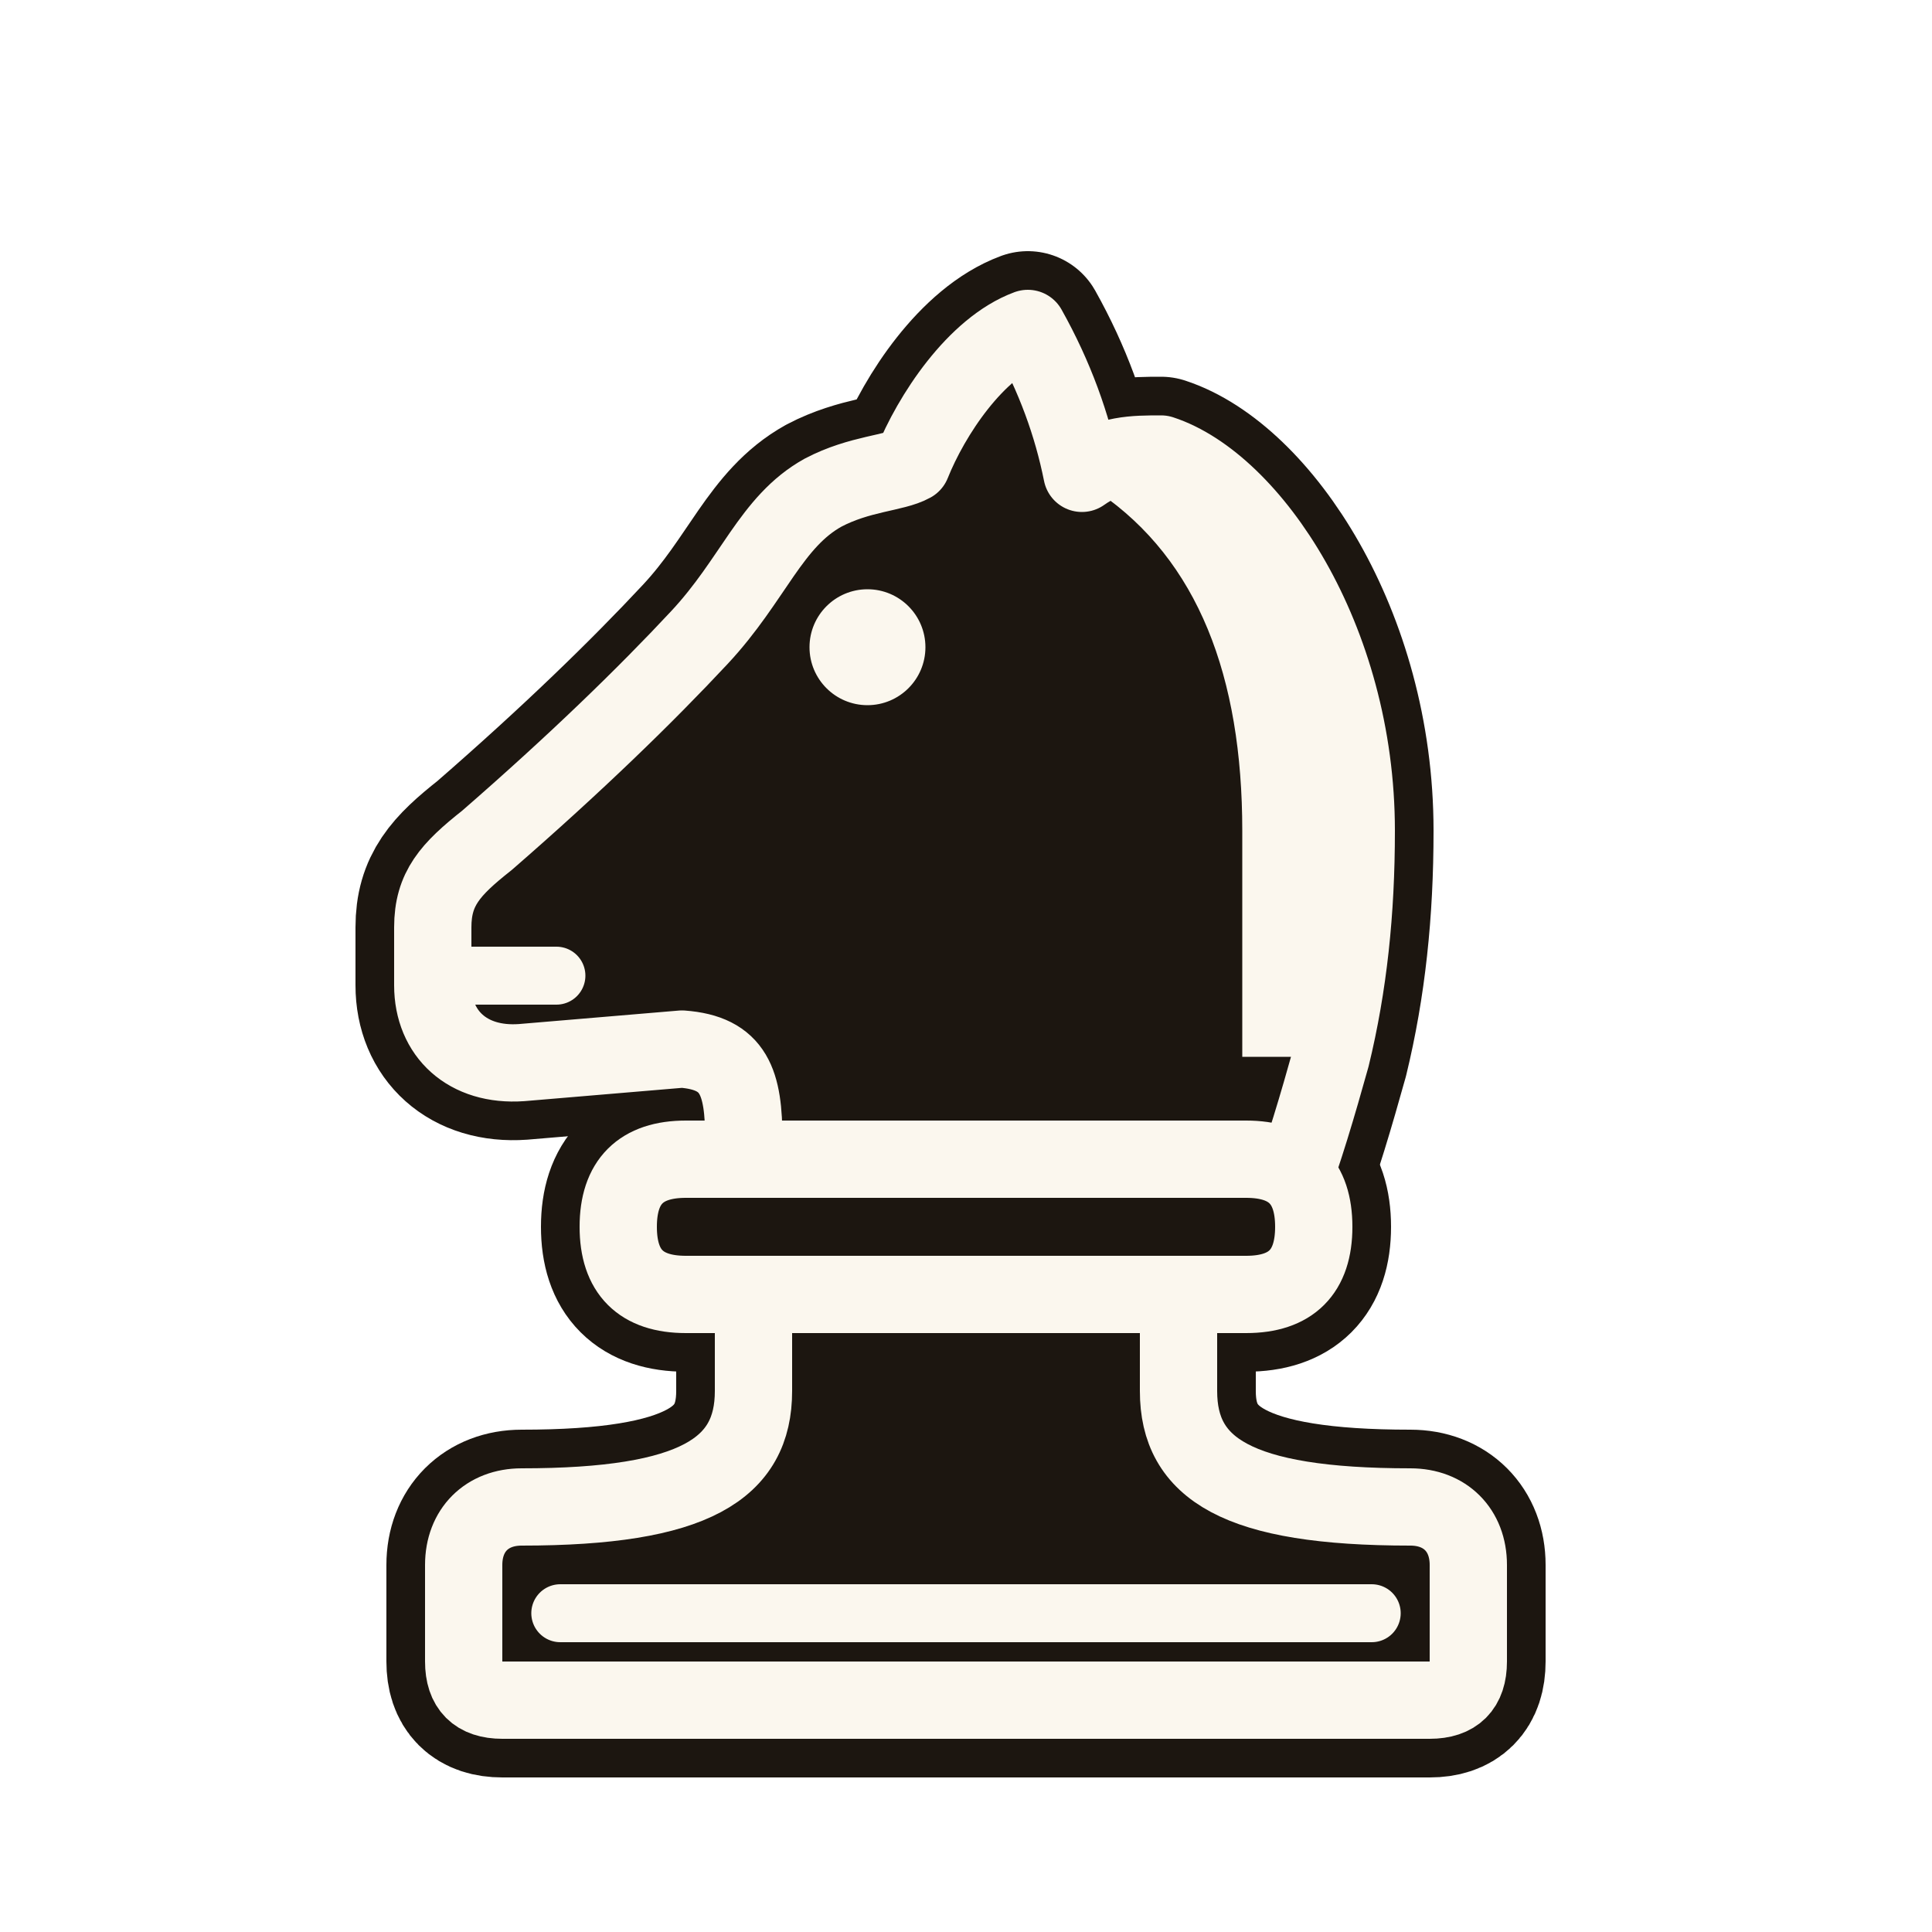
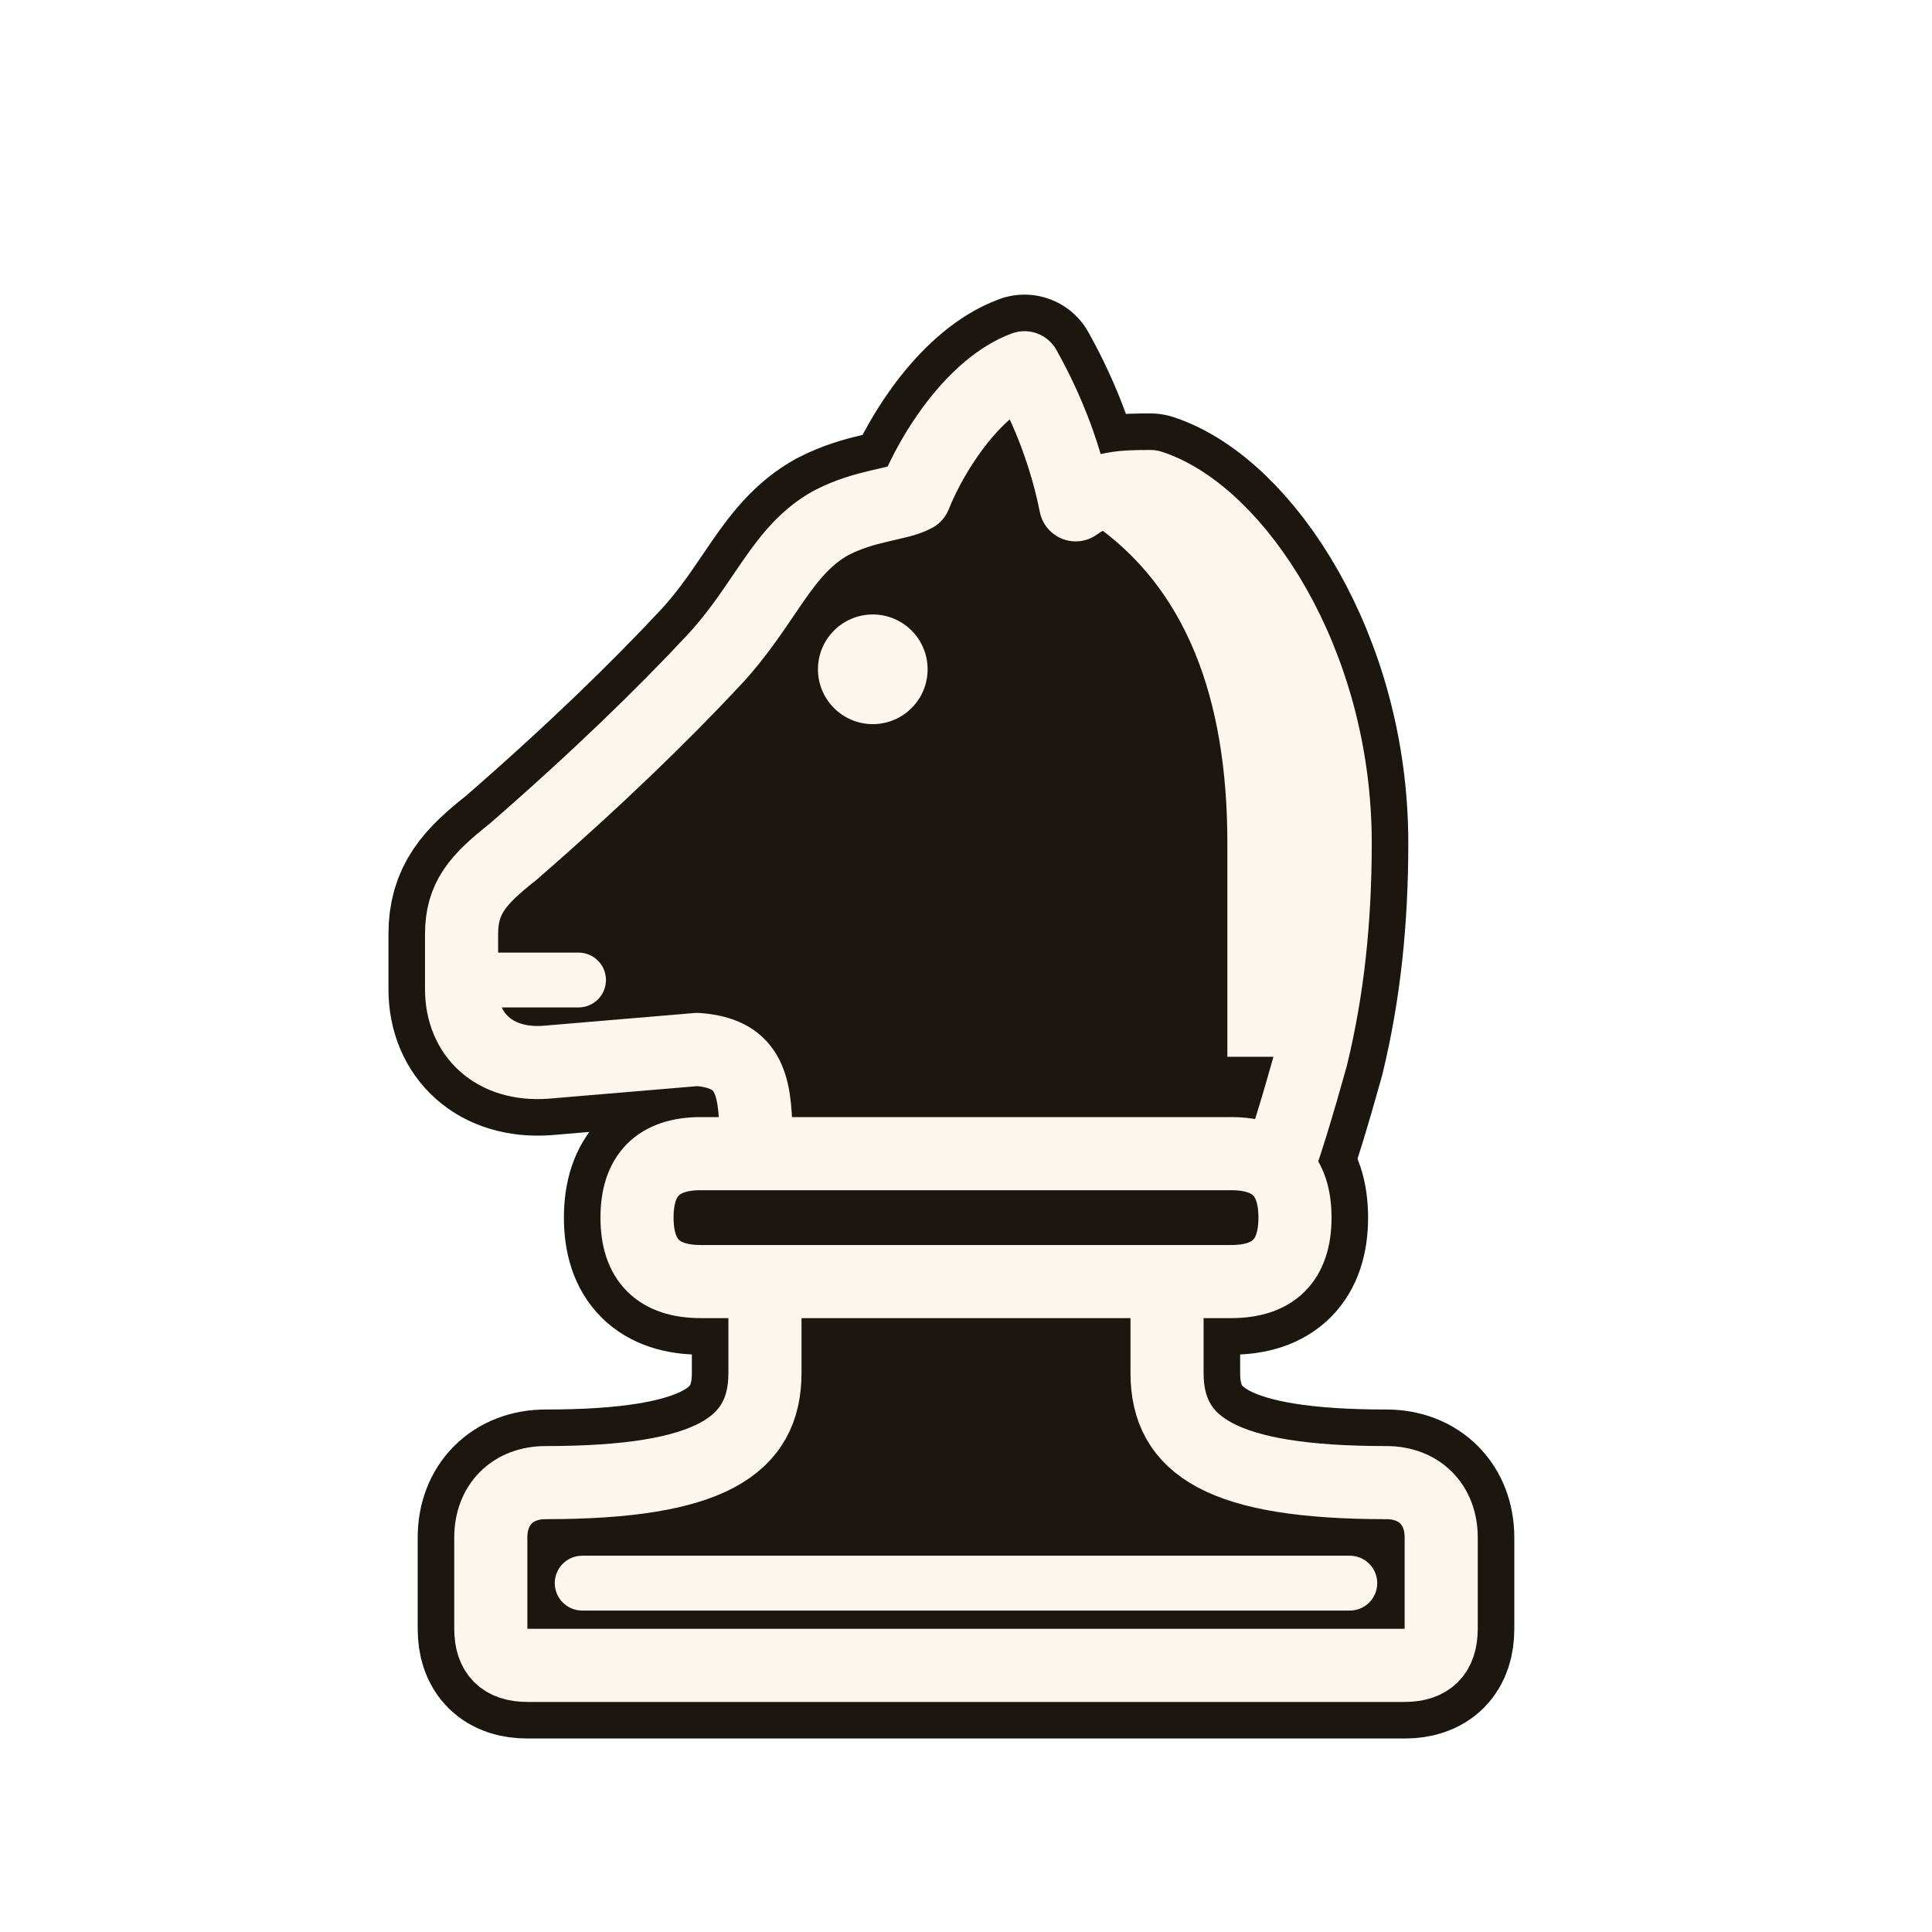
<svg xmlns="http://www.w3.org/2000/svg" viewBox="0 0 100 100">
-   <g fill="#1c1610" stroke="#1c1610" stroke-width="8" stroke-linejoin="round">
-     <path d="M50 64L61 64L61 72C61 76 64 78 73 78C74.8 78 76 79.2 76 81L76 86Q76 88 74 88L50 88L26 88Q24 88 24 86L24 81C24 79.2 25.2 78 27 78C36 78 39 76 39 72L39 64L50 64Z" />
-     <path d="M38.5 63L38.5 59C38.5 56 38 54.5 35.3 54.3L27 55C24.2 55.2 22.4 53.5 22.4 51L22.4 48C22.4 46 23.3 45 25.2 43.5C29.8 39.5 33.4 36 36.2 33C39 30 39.9 27 42.6 25.5C44.5 24.5 46.3 24.5 47.2 24C48.2 21.5 50.5 18 53.2 17C54.6 19.5 55.5 22 56 24.5C57.4 23.5 58.7 23.5 60.1 23.5C64.7 25 70.2 33 70.2 43C70.2 47.2 69.8 51 68.9 54.7C68.2 57.2 67.5 59.6 66.6 62Z" />
-     <path d="M50 60L64.5 60Q68 60 68 63.5Q68 67 64.5 67L50 67L35.5 67Q32 67 32 63.5Q32 60 35.5 60L50 60Z" />
-   </g>
-   <g fill="#1c1610" stroke="#fbf7ee" stroke-width="4" stroke-linejoin="round" stroke-linecap="round">
-     <path d="M50 64L61 64L61 72C61 76 64 78 73 78C74.8 78 76 79.2 76 81L76 86Q76 88 74 88L50 88L26 88Q24 88 24 86L24 81C24 79.2 25.2 78 27 78C36 78 39 76 39 72L39 64L50 64Z" />
-     <path d="M38.5 63L38.5 59C38.5 56 38 54.5 35.3 54.3L27 55C24.2 55.2 22.4 53.5 22.4 51L22.4 48C22.4 46 23.3 45 25.2 43.5C29.8 39.5 33.4 36 36.2 33C39 30 39.9 27 42.6 25.5C44.5 24.5 46.3 24.5 47.2 24C48.2 21.5 50.5 18 53.2 17C54.6 19.5 55.5 22 56 24.5C57.4 23.5 58.7 23.5 60.1 23.5C64.7 25 70.2 33 70.2 43C70.2 47.2 69.8 51 68.9 54.7C68.2 57.2 67.5 59.6 66.6 62Z" />
-     <path d="M50 60L64.5 60Q68 60 68 63.5Q68 67 64.5 67L50 67L35.5 67Q32 67 32 63.5Q32 60 35.5 60L50 60Z" />
-     <path fill="none" stroke-width="3" d="M29 83.5H71M22.4 50.5H28.8" />
-     <path fill="#fbf7ee" stroke="none" d="M60.1 23.5C64.7 25 70.2 33 70.2 43C70.2 47.2 69.8 51 68.9 54.7H64.3V43C64.3 35 62 29 56.9 25.5ZM41.9 33.5A3 3 0 1 1 47.9 33.5A3 3 0 1 1 41.9 33.5Z" />
+   <g transform="translate(50 86.2) scale(0.946) translate(-50 -88)">
+     <g fill="#1c1610" stroke="#1c1610" stroke-width="8" stroke-linejoin="round">
+       <path d="M50 64L61 64L61 72C61 76 64 78 73 78C74.8 78 76 79.2 76 81L76 86Q76 88 74 88L50 88L26 88Q24 88 24 86L24 81C24 79.2 25.2 78 27 78C36 78 39 76 39 72L39 64L50 64Z" />
+       <path d="M38.5 63L38.5 59C38.5 56 38 54.5 35.3 54.3L27 55C24.2 55.2 22.4 53.5 22.4 51L22.4 48C22.4 46 23.3 45 25.2 43.5C29.8 39.5 33.4 36 36.2 33C39 30 39.9 27 42.6 25.5C44.5 24.5 46.3 24.5 47.2 24C48.2 21.5 50.5 18 53.2 17C54.6 19.5 55.5 22 56 24.5C57.4 23.5 58.7 23.5 60.1 23.5C64.7 25 70.2 33 70.2 43C70.2 47.2 69.8 51 68.9 54.7C68.2 57.2 67.5 59.6 66.6 62Z" />
+       <path d="M50 60L64.5 60Q68 60 68 63.5Q68 67 64.5 67L50 67L35.5 67Q32 67 32 63.5Q32 60 35.5 60L50 60Z" />
+     </g>
+     <g fill="#1c1610" stroke="#fbf7ee" stroke-width="4" stroke-linejoin="round" stroke-linecap="round">
+       <path d="M50 64L61 64L61 72C61 76 64 78 73 78C74.8 78 76 79.2 76 81L76 86Q76 88 74 88L50 88L26 88Q24 88 24 86L24 81C24 79.2 25.2 78 27 78C36 78 39 76 39 72L39 64L50 64Z" />
+       <path d="M38.5 63L38.5 59C38.5 56 38 54.5 35.3 54.3L27 55C24.2 55.2 22.4 53.5 22.4 51L22.4 48C22.4 46 23.3 45 25.2 43.5C29.8 39.5 33.4 36 36.2 33C39 30 39.9 27 42.6 25.5C44.5 24.5 46.3 24.5 47.2 24C48.2 21.5 50.5 18 53.2 17C54.6 19.5 55.5 22 56 24.5C57.4 23.5 58.7 23.5 60.1 23.5C64.7 25 70.2 33 70.2 43C70.2 47.2 69.8 51 68.9 54.7C68.2 57.2 67.5 59.6 66.6 62Z" />
+       <path d="M50 60L64.5 60Q68 60 68 63.5Q68 67 64.5 67L50 67L35.5 67Q32 67 32 63.5Q32 60 35.5 60L50 60Z" />
+       <path fill="none" stroke-width="3" d="M29 83.5H71M22.4 50.5H28.8" />
+       <path fill="#fbf7ee" stroke="none" d="M60.1 23.5C64.7 25 70.2 33 70.2 43C70.2 47.2 69.8 51 68.9 54.7H64.3V43C64.3 35 62 29 56.9 25.5ZM41.9 33.5A3 3 0 1 1 47.9 33.5A3 3 0 1 1 41.9 33.5Z" />
+     </g>
  </g>
</svg>
